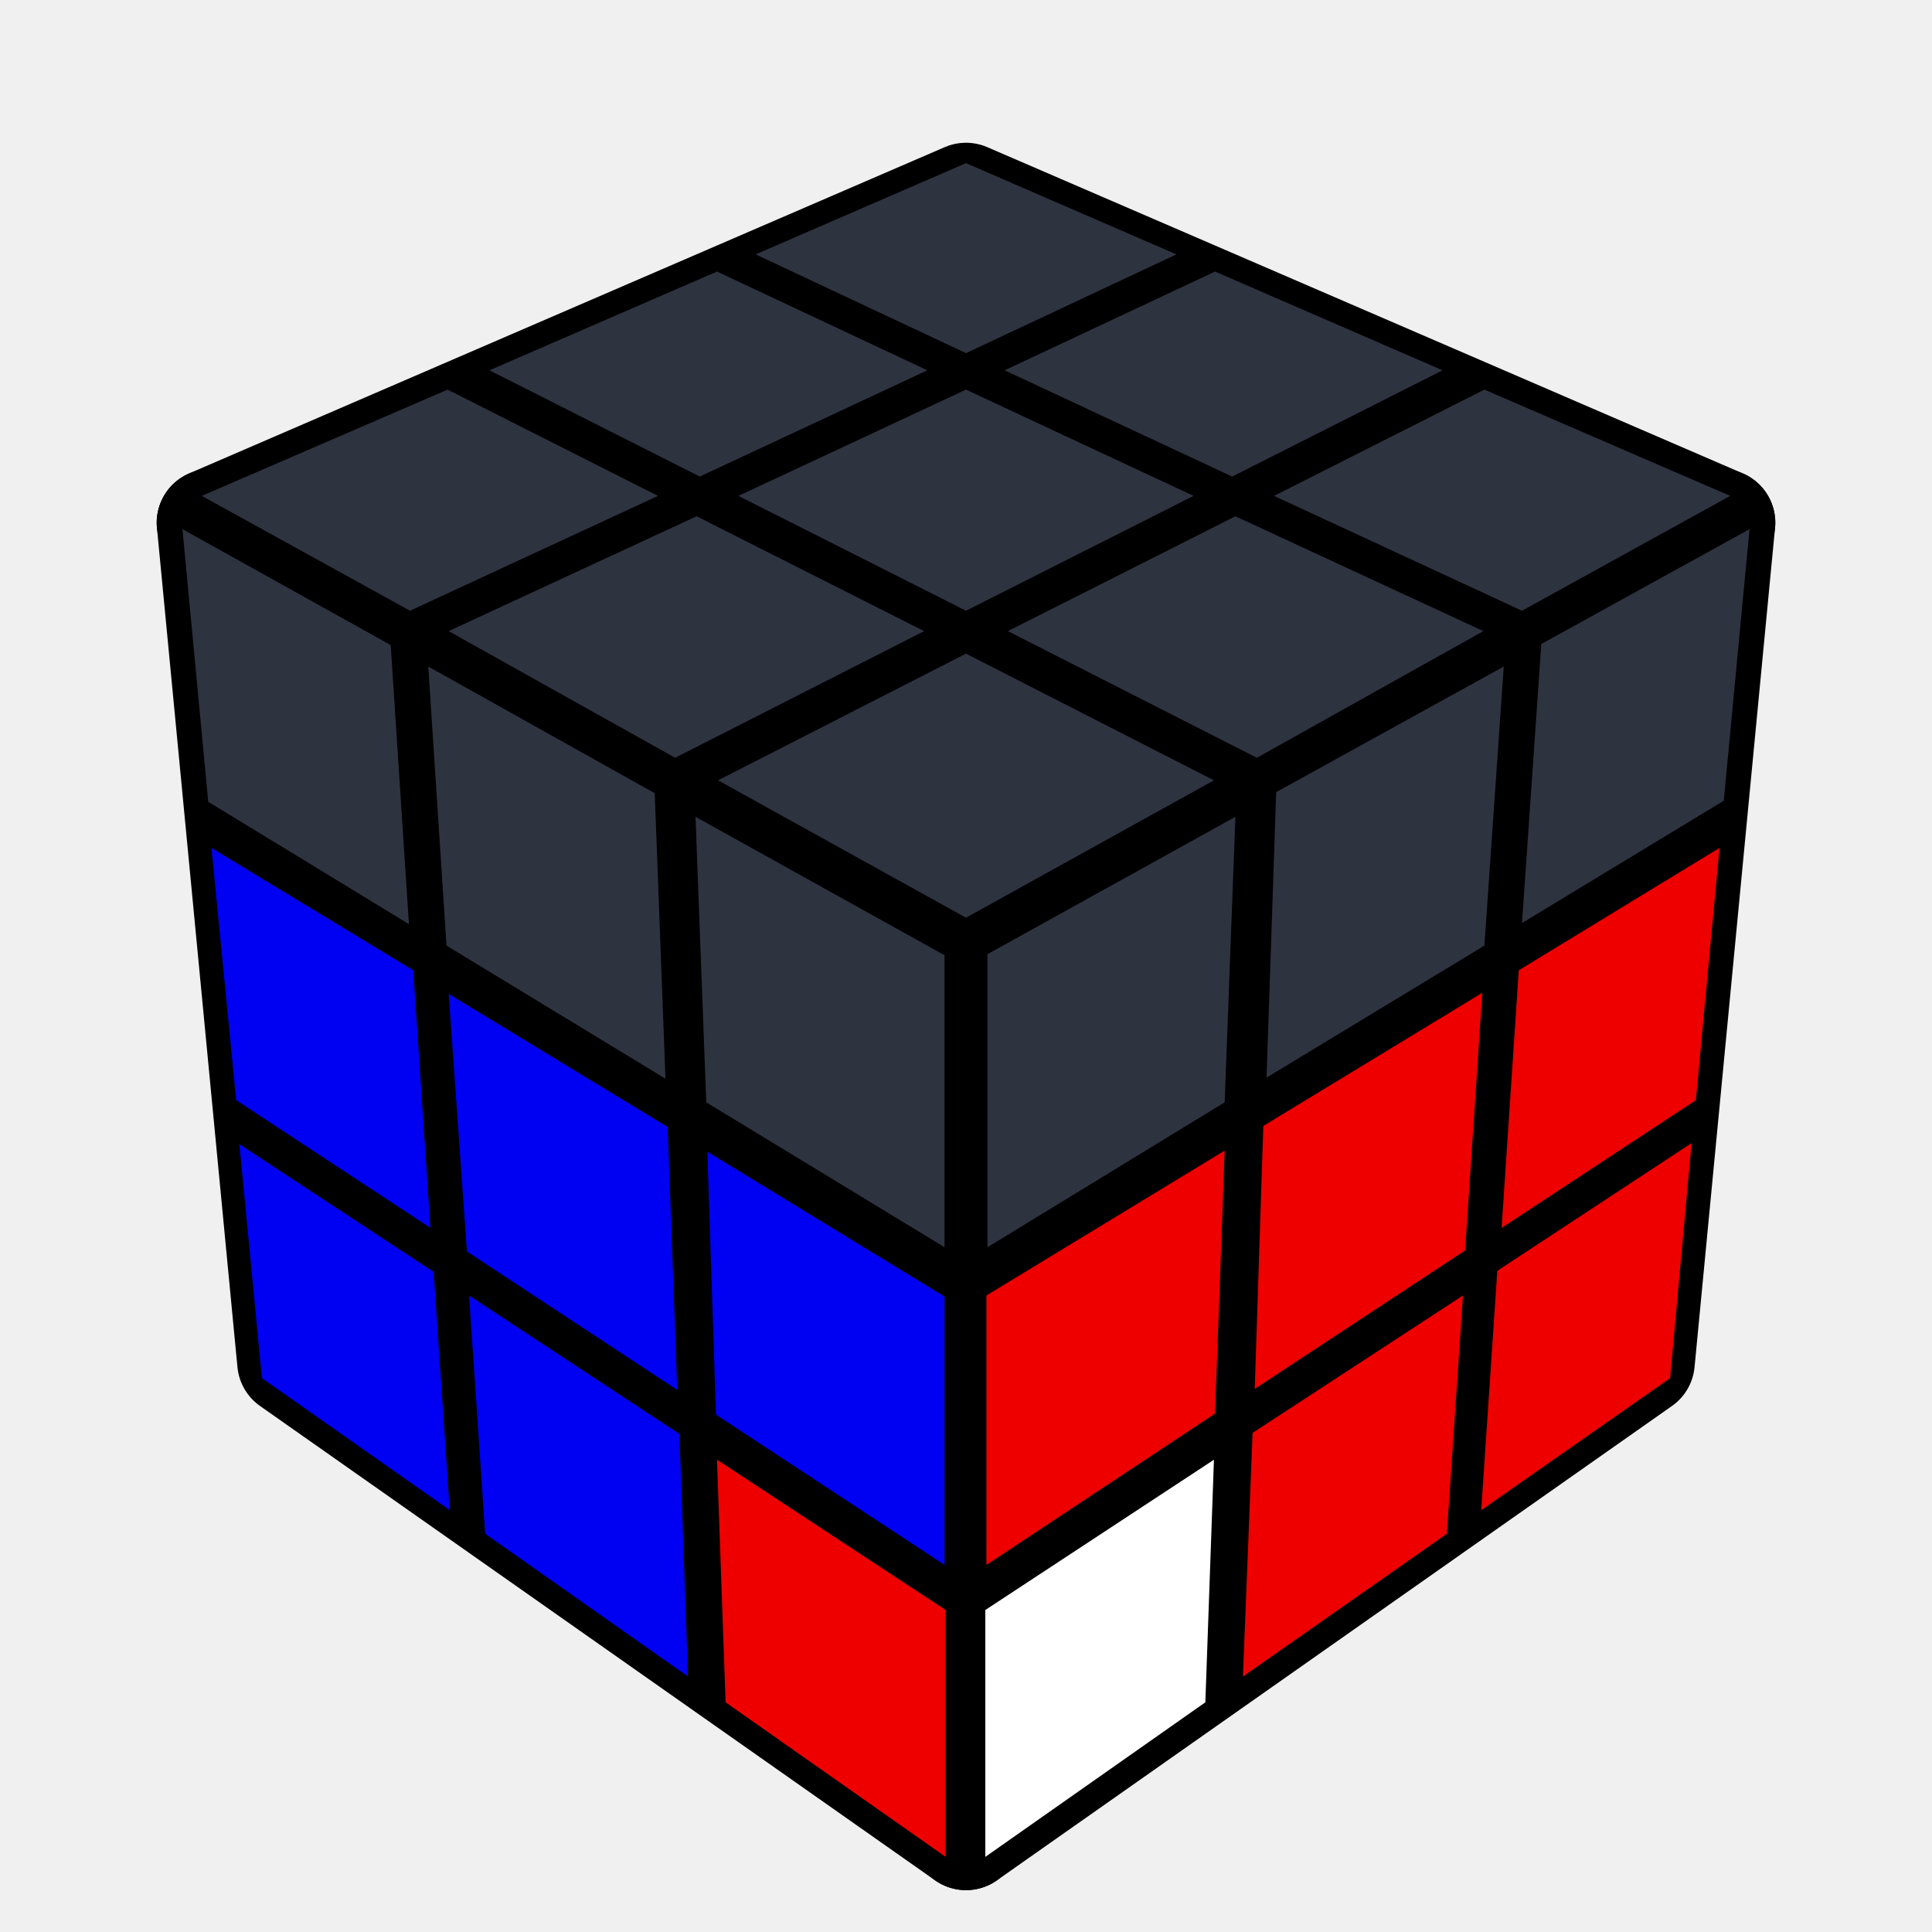
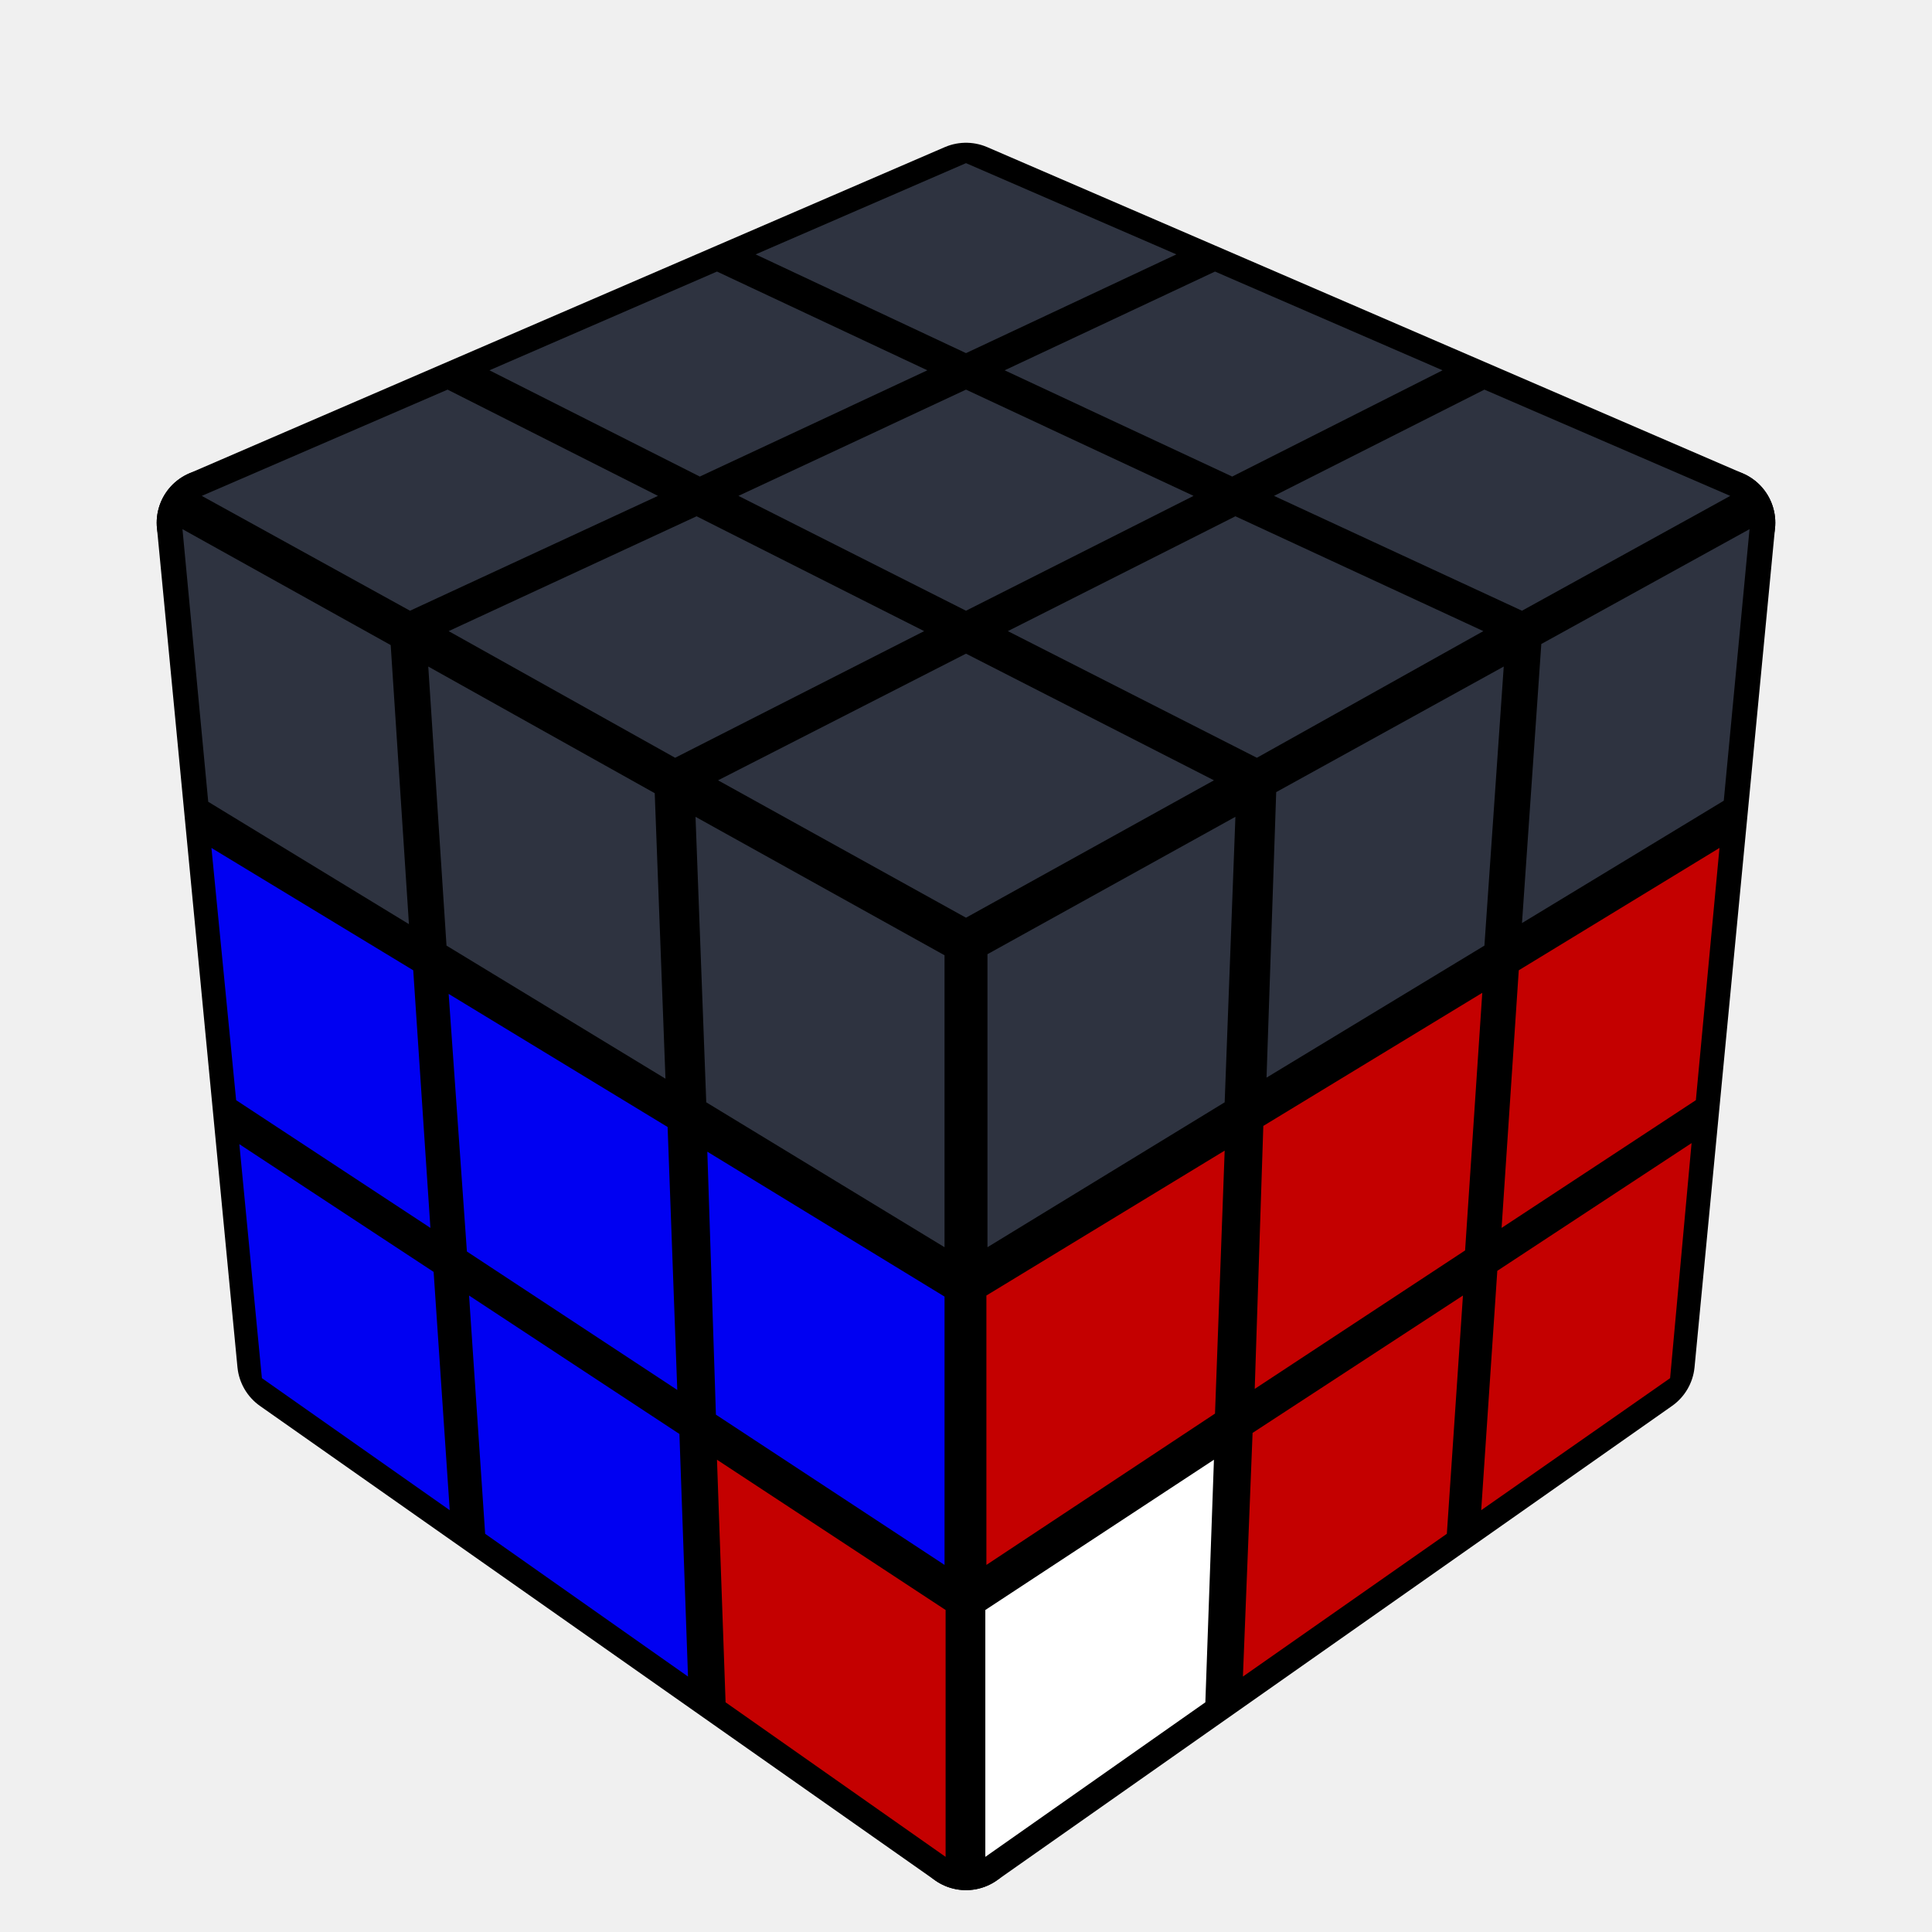
<svg xmlns="http://www.w3.org/2000/svg" version="1.1" width="180" height="180" viewBox="-0.9 -0.9 1.8 1.8">
  <g style="stroke-width:0.1;stroke-linejoin:round;opacity:1">
    <polygon fill="#000000" stroke="#000000" points="-4.9165444344952E-17,-0.717 0.704,-0.413 6.3108540577985E-17,-0.022 -0.704,-0.413" />
    <polygon fill="#000000" stroke="#000000" points="6.3108540577985E-17,-0.022 0.704,-0.413 0.629,0.369 5.5589468959362E-17,0.811" />
    <polygon fill="#000000" stroke="#000000" points="-0.704,-0.413 6.3108540577985E-17,-0.022 5.5589468959362E-17,0.811 -0.629,0.369" />
  </g>
  <g style="opacity:1;stroke-opacity:0.5;stroke-width:0;stroke-linejoin:round">
    <polygon fill="#2E3340" stroke="#000000" points="-4.9439549272153E-17,-0.748 0.196,-0.663 -1.6979580126642E-17,-0.571 -0.196,-0.663" />
    <polygon fill="#2E3340" stroke="#000000" points="0.232,-0.647 0.444,-0.555 0.248,-0.456 0.036,-0.555" />
    <polygon fill="#2E3340" stroke="#000000" points="0.483,-0.537 0.712,-0.438 0.518,-0.331 0.287,-0.438" />
    <polygon fill="#2E3340" stroke="#000000" points="-0.232,-0.647 -0.036,-0.555 -0.248,-0.456 -0.444,-0.555" />
    <polygon fill="#2E3340" stroke="#000000" points="-1.1906711768916E-17,-0.537 0.212,-0.438 1.3125827139793E-17,-0.331 -0.212,-0.438" />
    <polygon fill="#2E3340" stroke="#000000" points="0.251,-0.419 0.482,-0.312 0.271,-0.194 0.039,-0.312" />
    <polygon fill="#2E3340" stroke="#000000" points="-0.483,-0.537 -0.287,-0.438 -0.518,-0.331 -0.712,-0.438" />
    <polygon fill="#2E3340" stroke="#000000" points="-0.251,-0.419 -0.039,-0.312 -0.271,-0.194 -0.482,-0.312" />
    <polygon fill="#2E3340" stroke="#000000" points="1.9219742927126E-17,-0.291 0.231,-0.173 6.3251582941518E-17,-0.045 -0.231,-0.173" />
    <polygon fill="#2E3340" stroke="#000000" points="0.02,-0.011 0.251,-0.139 0.241,0.127 0.02,0.262" />
    <polygon fill="#2E3340" stroke="#000000" points="0.289,-0.162 0.501,-0.279 0.483,-0.019 0.28,0.104" />
    <polygon fill="#2E3340" stroke="#000000" points="0.536,-0.3 0.73,-0.407 0.706,-0.154 0.518,-0.04" />
-     <polygon fill="#EE0000" stroke="#000000" points="0.019,0.307 0.241,0.172 0.232,0.417 0.019,0.558" />
-     <polygon fill="#EE0000" stroke="#000000" points="0.277,0.149 0.481,0.025 0.465,0.265 0.269,0.394" />
-     <polygon fill="#EE0000" stroke="#000000" points="0.515,0.004 0.702,-0.11 0.68,0.125 0.499,0.244" />
+     <polygon fill="#C40000" stroke="#000000" points="0.019,0.307 0.241,0.172 0.232,0.417 0.019,0.558" />
+     <polygon fill="#C40000" stroke="#000000" points="0.277,0.149 0.481,0.025 0.465,0.265 0.269,0.394" />
+     <polygon fill="#C40000" stroke="#000000" points="0.515,0.004 0.702,-0.11 0.68,0.125 0.499,0.244" />
    <polygon fill="#FFFFFF" stroke="#000000" points="0.018,0.6 0.231,0.46 0.223,0.686 0.018,0.83" />
-     <polygon fill="#EE0000" stroke="#000000" points="0.267,0.435 0.463,0.307 0.448,0.529 0.258,0.662" />
-     <polygon fill="#EE0000" stroke="#000000" points="0.495,0.284 0.676,0.165 0.656,0.384 0.48,0.507" />
+     <polygon fill="#C40000" stroke="#000000" points="0.267,0.435 0.463,0.307 0.448,0.529 0.258,0.662" />
+     <polygon fill="#C40000" stroke="#000000" points="0.495,0.284 0.676,0.165 0.656,0.384 0.48,0.507" />
    <polygon fill="#2E3340" stroke="#000000" points="-0.73,-0.407 -0.536,-0.299 -0.519,-0.039 -0.706,-0.153" />
    <polygon fill="#2E3340" stroke="#000000" points="-0.501,-0.279 -0.29,-0.161 -0.28,0.105 -0.484,-0.019" />
    <polygon fill="#2E3340" stroke="#000000" points="-0.252,-0.139 -0.02,-0.01 -0.02,0.262 -0.242,0.127" />
    <polygon fill="#0000F2" stroke="#000000" points="-0.703,-0.11 -0.515,0.004 -0.499,0.244 -0.68,0.125" />
    <polygon fill="#0000F2" stroke="#000000" points="-0.482,0.026 -0.278,0.15 -0.269,0.395 -0.465,0.266" />
    <polygon fill="#0000F2" stroke="#000000" points="-0.241,0.173 -0.02,0.308 -0.02,0.558 -0.233,0.418" />
    <polygon fill="#0000F2" stroke="#000000" points="-0.677,0.166 -0.496,0.285 -0.481,0.507 -0.656,0.384" />
    <polygon fill="#0000F2" stroke="#000000" points="-0.463,0.307 -0.267,0.436 -0.259,0.662 -0.448,0.529" />
-     <polygon fill="#EE0000" stroke="#000000" points="-0.232,0.46 -0.019,0.6 -0.019,0.83 -0.224,0.686" />
+     <polygon fill="#C40000" stroke="#000000" points="-0.232,0.46 -0.019,0.6 -0.019,0.83 -0.224,0.686" />
  </g>
</svg>
